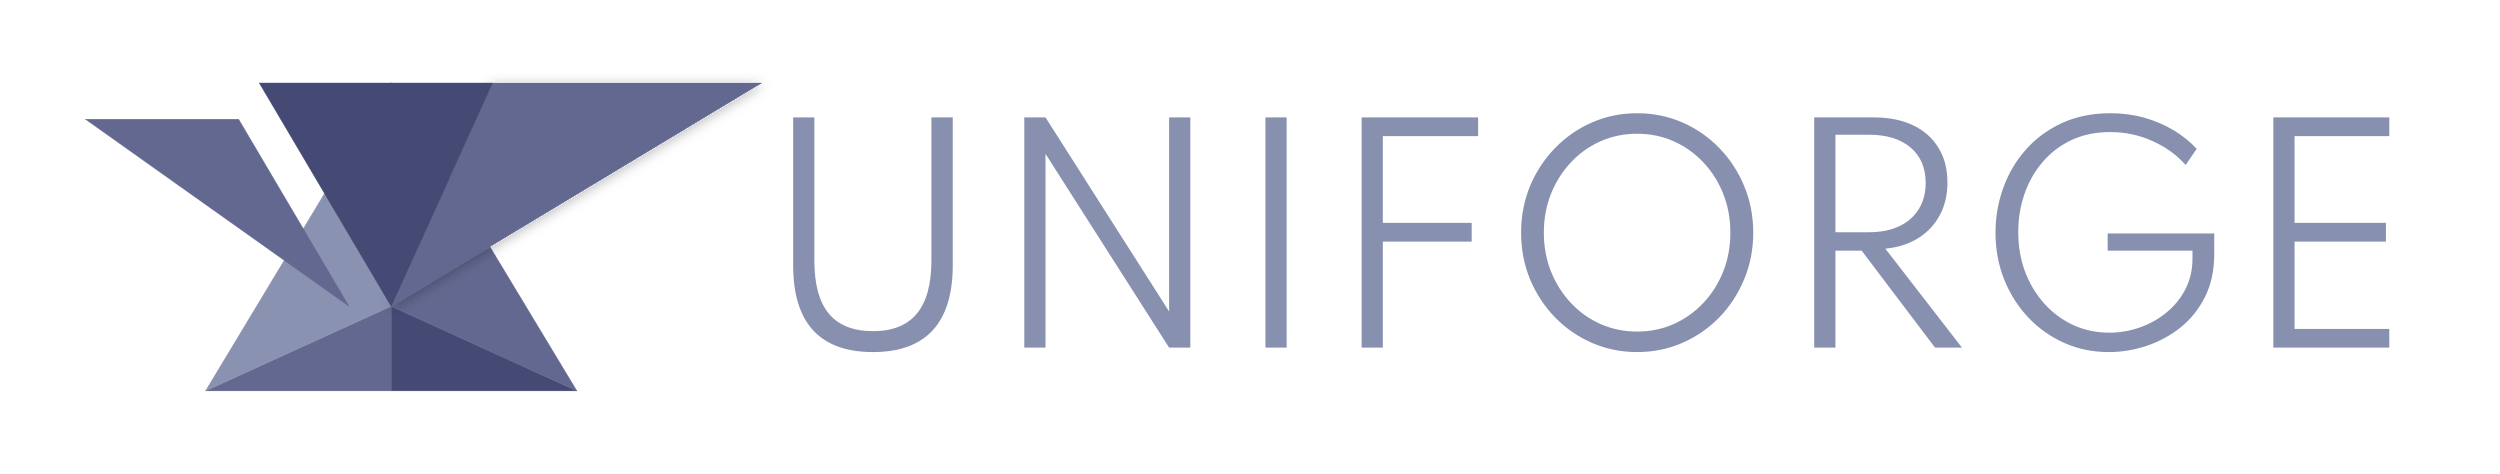
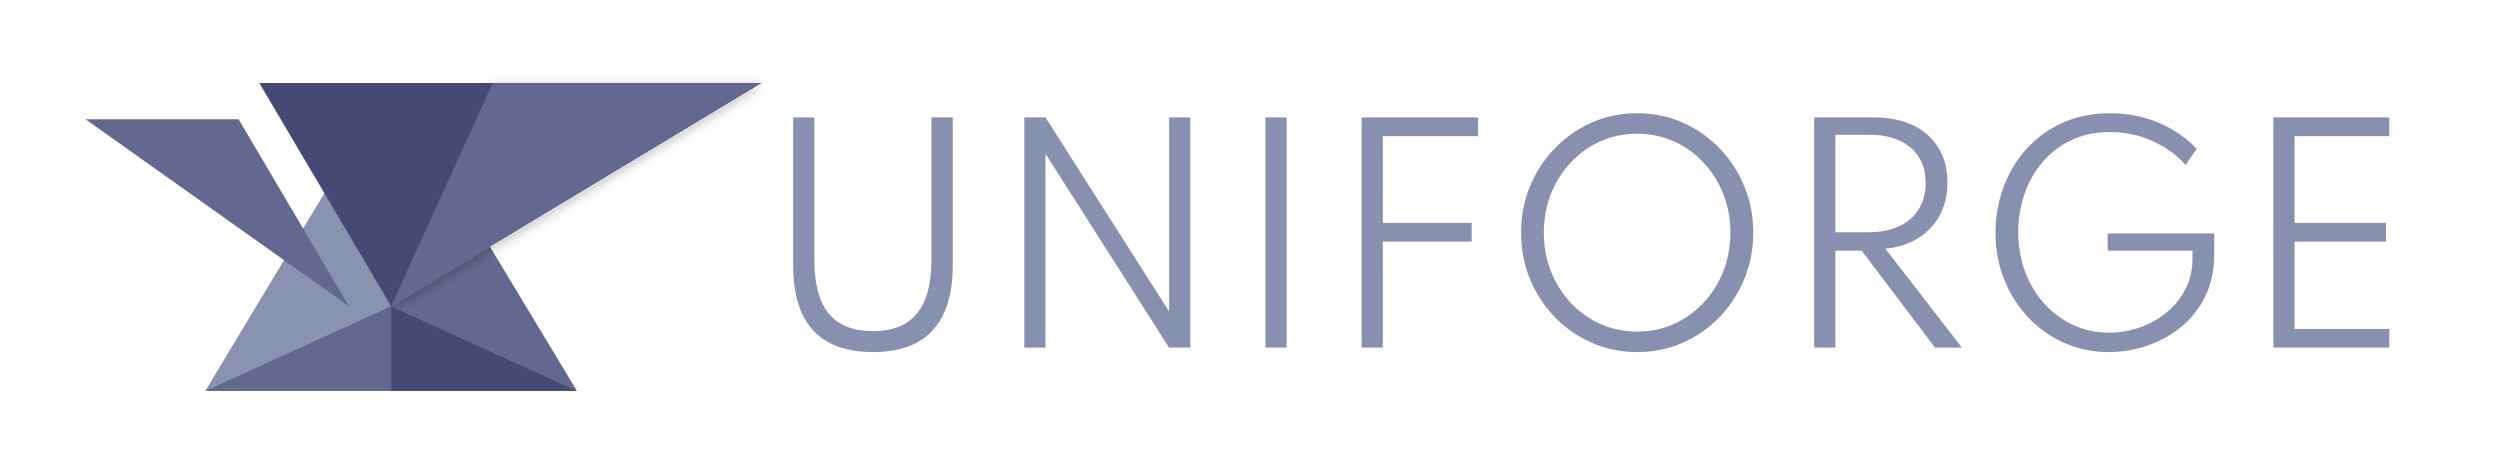
<svg xmlns="http://www.w3.org/2000/svg" width="10752" height="2038" viewBox="0 0 10752 2038" fill="none">
-   <path d="M1682.21 1681H2480.71L1682.21 1317V1681Z" fill="#454A75" stroke="#454A75" stroke-width="2" />
-   <path d="M1682.21 1681H884.207L1682.21 1317V1681Z" fill="#62688F" stroke="#62688F" stroke-width="2" />
-   <path d="M1682.21 1317L2480.71 1681L1682.21 357V1317Z" fill="#62688F" stroke="#62688F" stroke-width="2" />
-   <path d="M1682.21 357V1317L884.207 1681L1682.21 357Z" fill="#8A92B2" stroke="#8A92B2" stroke-width="2" />
+   <path d="M1681.5 357.5L884 1681H2480L1681.5 357.5Z" fill="#62688F" />
+   <path d="M1681.5 1317L3274.5 357H1681.5V1317Z" fill="#62688F" />
+   <path d="M1682.21 1681H2480.71L1682.21 1317V1681Z" fill="#454A75" />
+   <path d="M1682.21 1681H884.207L1682.21 1317V1681Z" fill="#62688F" />
+   <path d="M1682.21 1317L2480.71 1681L1682.21 357V1317Z" fill="#62688F" />
+   <path d="M1682.21 357V1317L884.207 1681L1682.21 357Z" fill="#8A92B2" />
  <g filter="url(#filter0_d_117_586)">
    <path d="M1682.21 1317L3275.21 357H2119.21L1682.21 1317Z" fill="#62688F" />
-     <path d="M1682.21 1317L3275.21 357H2119.21L1682.21 1317Z" stroke="#62688F" stroke-width="2" />
  </g>
-   <path d="M2119.21 357H1115.21L1682.21 1317L2119.21 357Z" fill="#454A75" stroke="#454A75" stroke-width="2" />
+   <path d="M2119.21 357H1115.21L1682.21 1317L2119.21 357Z" fill="#454A75" />
  <path d="M368 513H1026.21H1026.27L1500.71 1317L368 513Z" fill="#62688F" />
-   <path d="M1026.21 513H368M368 513H1026.27L1500.71 1317L368 513Z" stroke="#62688F" stroke-width="2" />
  <path d="M3754.41 1514.2C3640.41 1514.2 3554.61 1483 3497.01 1420.6C3439.81 1358.2 3411.21 1264.8 3411.21 1140.4V505H3502.41V1120.6C3502.41 1222.6 3523.21 1298.8 3564.81 1349.2C3606.81 1399.2 3670.01 1424.2 3754.41 1424.2C3838.41 1424.2 3901.21 1399.2 3942.81 1349.2C3984.81 1298.8 4005.81 1222.6 4005.81 1120.6V505H4097.61V1140.4C4097.61 1264.8 4068.81 1358.2 4011.21 1420.6C3954.01 1483 3868.41 1514.2 3754.41 1514.2ZM4405.29 1495V505H4496.49L5028.09 1339.6V505H5119.29V1495H5028.09L4496.49 661.6V1495H4405.29ZM5442.4 1495V505H5533.6V1495H5442.4ZM5856.08 1495V505H6357.08V585.4H5911.28L5947.28 558.4V1012.6L5911.28 958.6H6329.48V1039H5911.28L5947.28 985V1495H5856.08ZM7041.16 1514.2C6971.96 1514.2 6907.16 1501 6846.76 1474.6C6786.36 1448.2 6733.36 1411.6 6687.76 1364.8C6642.16 1317.6 6606.36 1263 6580.36 1201C6554.76 1138.6 6541.96 1071.8 6541.96 1000.6C6541.96 929 6554.76 862.2 6580.36 800.2C6606.36 738.2 6642.16 683.8 6687.76 637C6733.36 589.8 6786.36 553 6846.76 526.6C6907.16 500.2 6971.96 487 7041.16 487C7110.36 487 7175.16 500.2 7235.56 526.6C7295.96 553 7348.96 589.8 7394.56 637C7440.16 683.8 7475.76 738.2 7501.36 800.2C7527.36 862.2 7540.36 929 7540.36 1000.6C7540.36 1071.8 7527.36 1138.6 7501.36 1201C7475.76 1263 7440.16 1317.6 7394.56 1364.8C7348.96 1411.6 7295.96 1448.2 7235.56 1474.6C7175.16 1501 7110.36 1514.2 7041.16 1514.2ZM7041.16 1426C7097.56 1426 7149.96 1415.2 7198.36 1393.6C7246.76 1372 7289.16 1341.8 7325.56 1303C7362.36 1264.2 7390.96 1219 7411.36 1167.4C7431.76 1115.8 7441.96 1060.2 7441.96 1000.6C7441.96 941 7431.76 885.4 7411.36 833.8C7390.96 782.2 7362.36 737 7325.56 698.2C7289.16 659.4 7246.76 629.2 7198.36 607.6C7149.96 586 7097.56 575.2 7041.16 575.2C6984.76 575.2 6932.16 586 6883.36 607.6C6834.96 629.2 6792.56 659.4 6756.16 698.2C6719.76 737 6691.16 782.2 6670.36 833.8C6649.96 885.4 6639.76 941 6639.76 1000.6C6639.76 1060.2 6649.96 1115.8 6670.36 1167.4C6691.16 1219 6719.76 1264.2 6756.16 1303C6792.56 1341.8 6834.96 1372 6883.36 1393.6C6932.16 1415.2 6984.76 1426 7041.16 1426ZM7802.56 1495V505H8059.36C8124.16 505 8180.16 516.2 8227.36 538.6C8274.56 561 8310.96 593.2 8336.56 635.2C8362.56 676.8 8375.56 726.6 8375.56 784.6C8375.56 837.8 8364.56 884.8 8342.56 925.6C8320.96 966 8290.16 998.8 8250.16 1024C8210.56 1048.8 8163.36 1064 8108.56 1069.6L8437.96 1495H8322.16L8006.56 1078H7893.76V1495H7802.56ZM7893.76 998.8H8037.76C8088.16 998.8 8131.56 990.2 8167.96 973C8204.36 955.8 8232.36 931.4 8251.96 899.8C8271.96 867.8 8281.96 830.2 8281.96 787C8281.96 722.2 8260.36 671.4 8217.16 634.6C8173.96 597.8 8114.16 579.4 8037.76 579.4H7893.76V998.8ZM9069.42 1514.2C9000.62 1514.2 8936.62 1501 8877.42 1474.6C8818.62 1448.2 8767.02 1411.6 8722.62 1364.8C8678.62 1318 8644.22 1263.6 8619.42 1201.6C8594.62 1139.2 8582.22 1072.2 8582.22 1000.6C8582.22 934.6 8593.22 870.8 8615.22 809.2C8637.22 747.6 8669.42 692.8 8711.82 644.8C8754.22 596.4 8806.02 558 8867.22 529.6C8928.82 501.2 8998.62 487 9076.62 487C9127.82 487 9176.22 493.4 9221.82 506.2C9267.42 519 9309.22 536.8 9347.22 559.6C9385.62 582.4 9419.02 609.2 9447.42 640L9400.02 709.6C9362.42 666.8 9315.22 632.6 9258.42 607C9201.62 581 9140.62 568 9075.42 568C9013.02 568 8957.22 579.6 8908.02 602.8C8859.22 626 8817.82 657.8 8783.82 698.2C8749.82 738.2 8724.02 784 8706.42 835.6C8688.82 886.8 8680.02 940.8 8680.02 997.6C8680.02 1058.8 8689.82 1115.8 8709.42 1168.6C8729.42 1221 8757.22 1267 8792.82 1306.6C8828.42 1345.8 8870.02 1376.4 8917.62 1398.4C8965.22 1420 9016.42 1430.8 9071.22 1430.8C9115.62 1430.8 9159.22 1423.4 9202.02 1408.6C9244.82 1393.8 9283.22 1372.4 9317.22 1344.4C9351.62 1316.4 9378.82 1283 9398.82 1244.2C9419.22 1205 9429.42 1161 9429.42 1112.2V1078H9064.62V1004.2H9523.02V1092.4C9523.02 1162.4 9509.82 1223.8 9483.42 1276.6C9457.02 1329.4 9421.82 1373.4 9377.82 1408.6C9333.82 1443.4 9285.02 1469.8 9231.42 1487.8C9177.82 1505.4 9123.82 1514.2 9069.42 1514.2ZM9777.17 1495V505H10275.8V585.4H9868.37V958.6H10261.4V1039H9868.37V1414.6H10275.8V1495H9777.17Z" fill="#8790AF" />
  <defs>
-     <filter id="filter0_d_117_586" x="1629.96" y="316" width="1698.84" height="1063.52" filterUnits="userSpaceOnUse" color-interpolation-filters="sRGB">
+     <filter id="filter0_d_117_586" x="1632.21" y="317" width="1693" height="1060" filterUnits="userSpaceOnUse" color-interpolation-filters="sRGB">
      <feFlood flood-opacity="0" result="BackgroundImageFix" />
      <feColorMatrix in="SourceAlpha" type="matrix" values="0 0 0 0 0 0 0 0 0 0 0 0 0 0 0 0 0 0 127 0" result="hardAlpha" />
      <feOffset dy="10" />
      <feGaussianBlur stdDeviation="25" />
      <feComposite in2="hardAlpha" operator="out" />
      <feColorMatrix type="matrix" values="0 0 0 0 0 0 0 0 0 0 0 0 0 0 0 0 0 0 0.25 0" />
      <feBlend mode="normal" in2="BackgroundImageFix" result="effect1_dropShadow_117_586" />
      <feBlend mode="normal" in="SourceGraphic" in2="effect1_dropShadow_117_586" result="shape" />
    </filter>
  </defs>
</svg>
